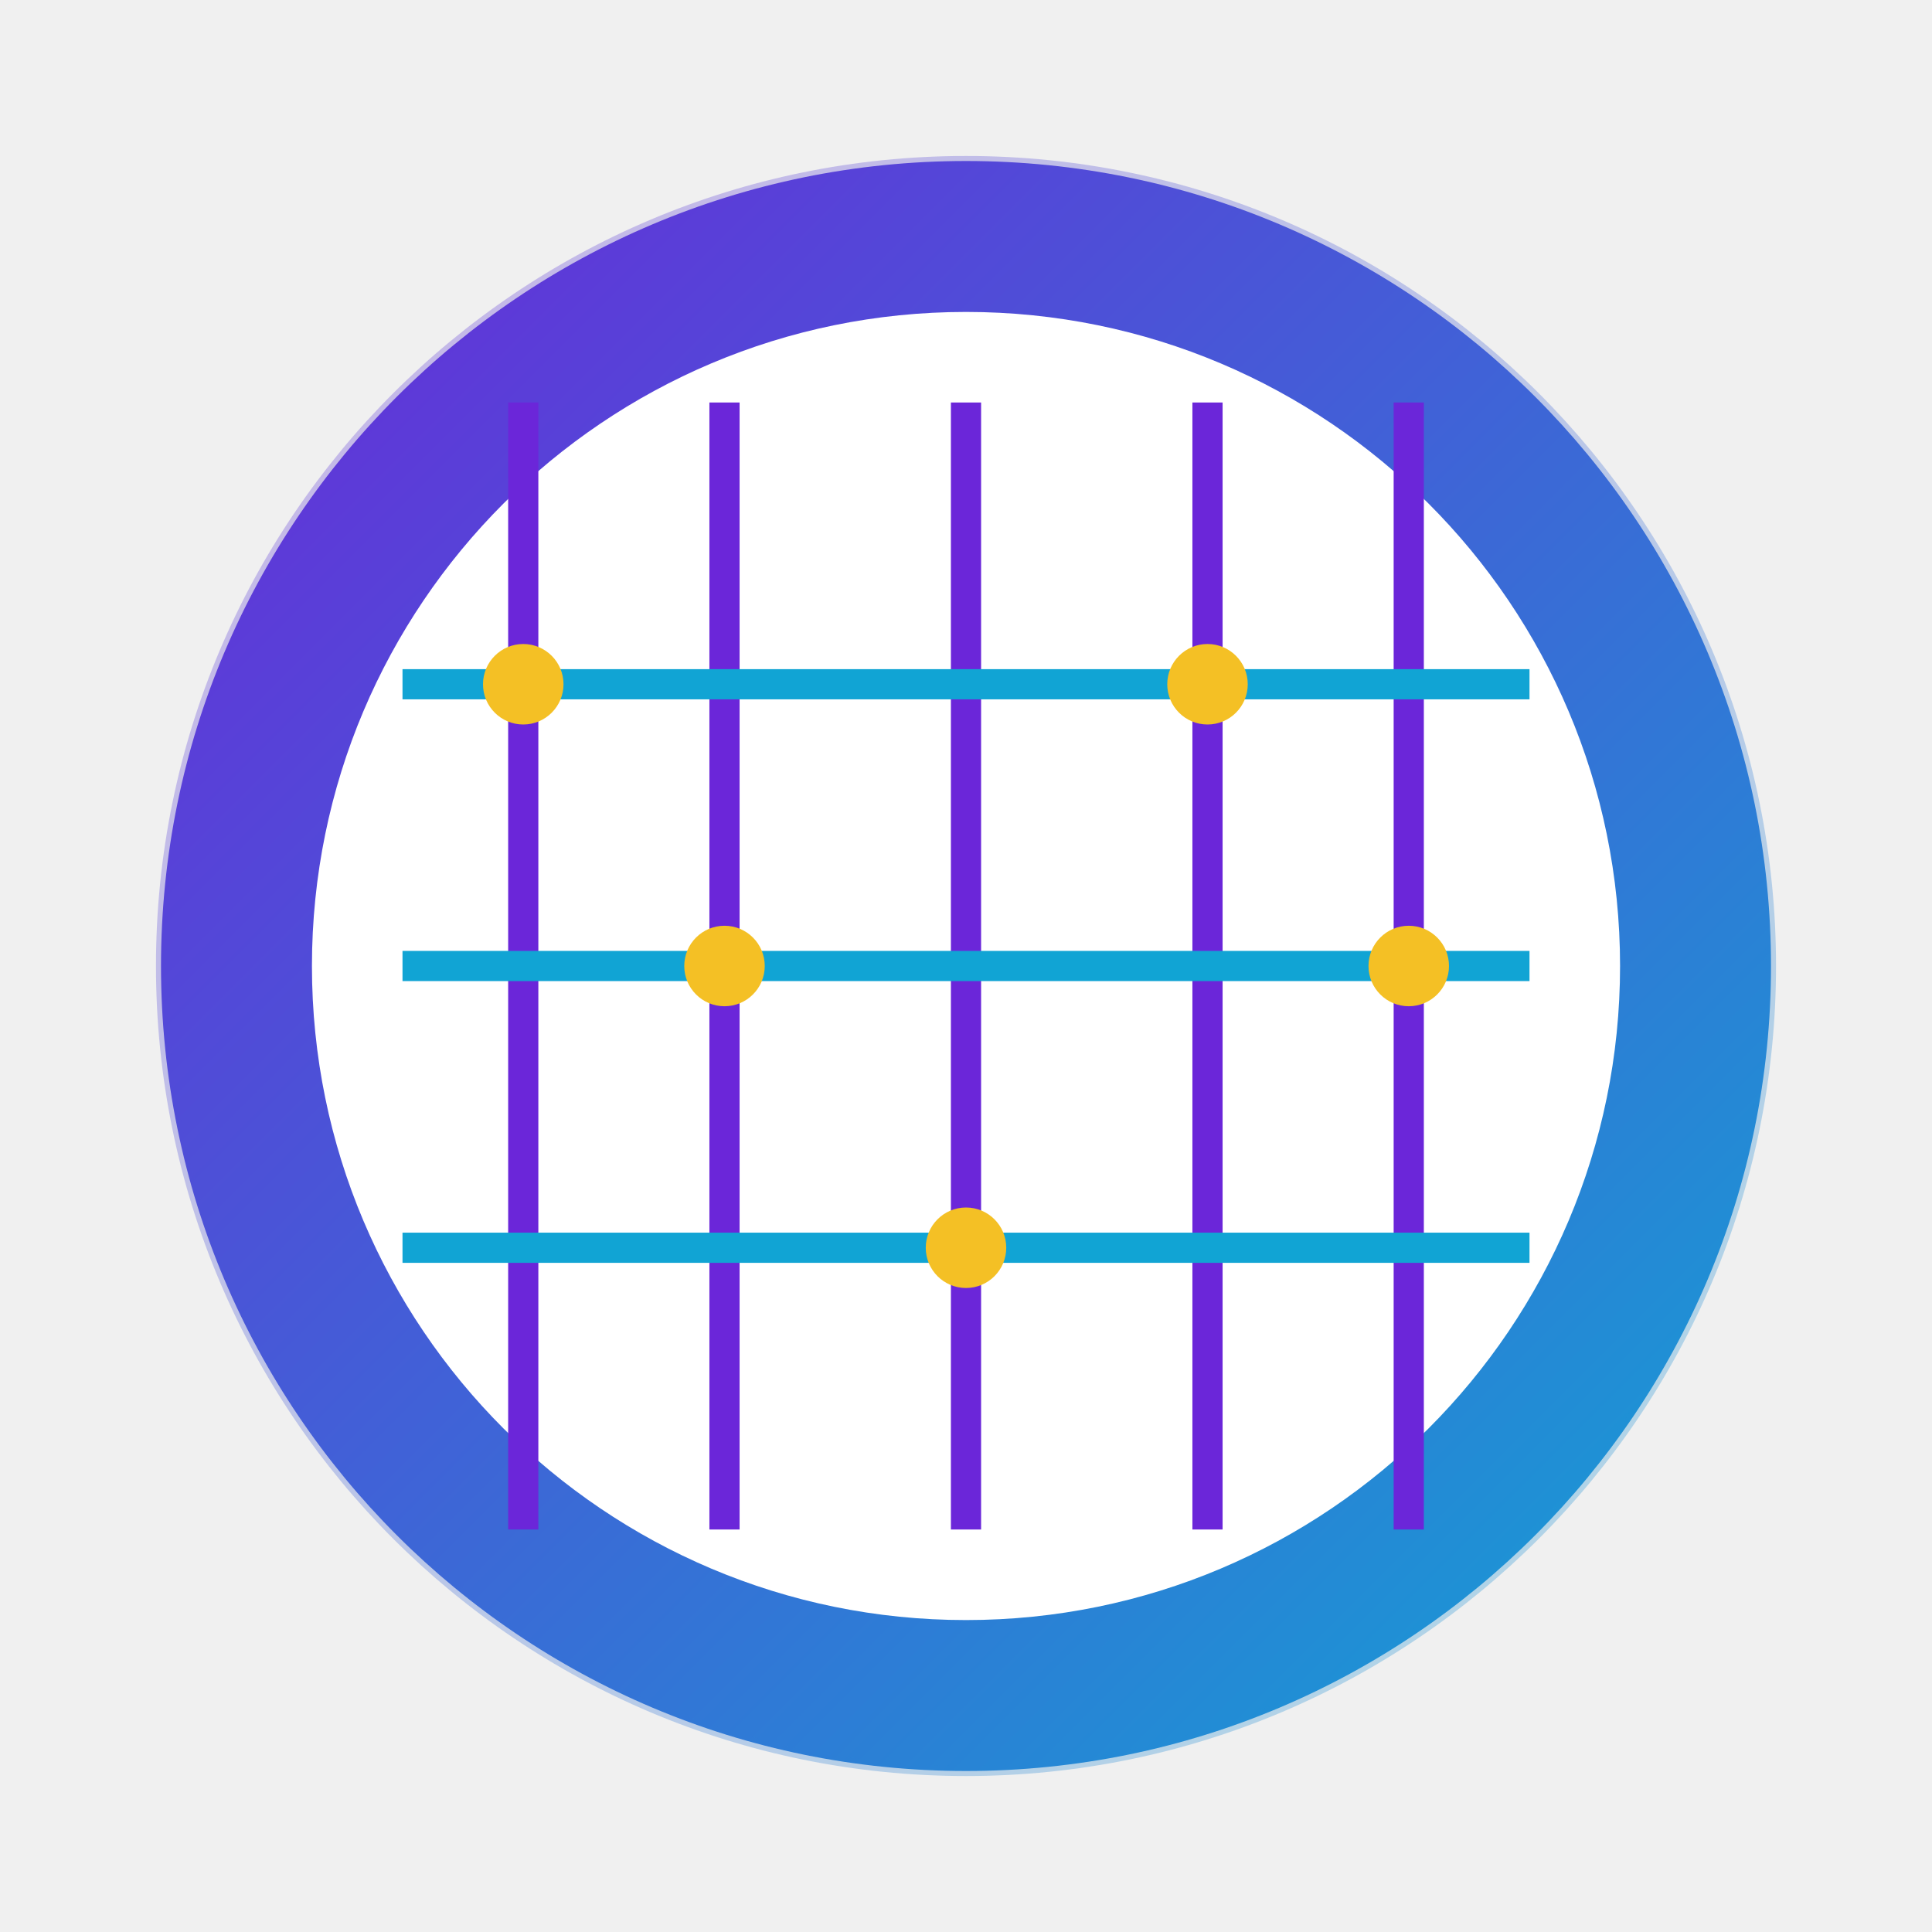
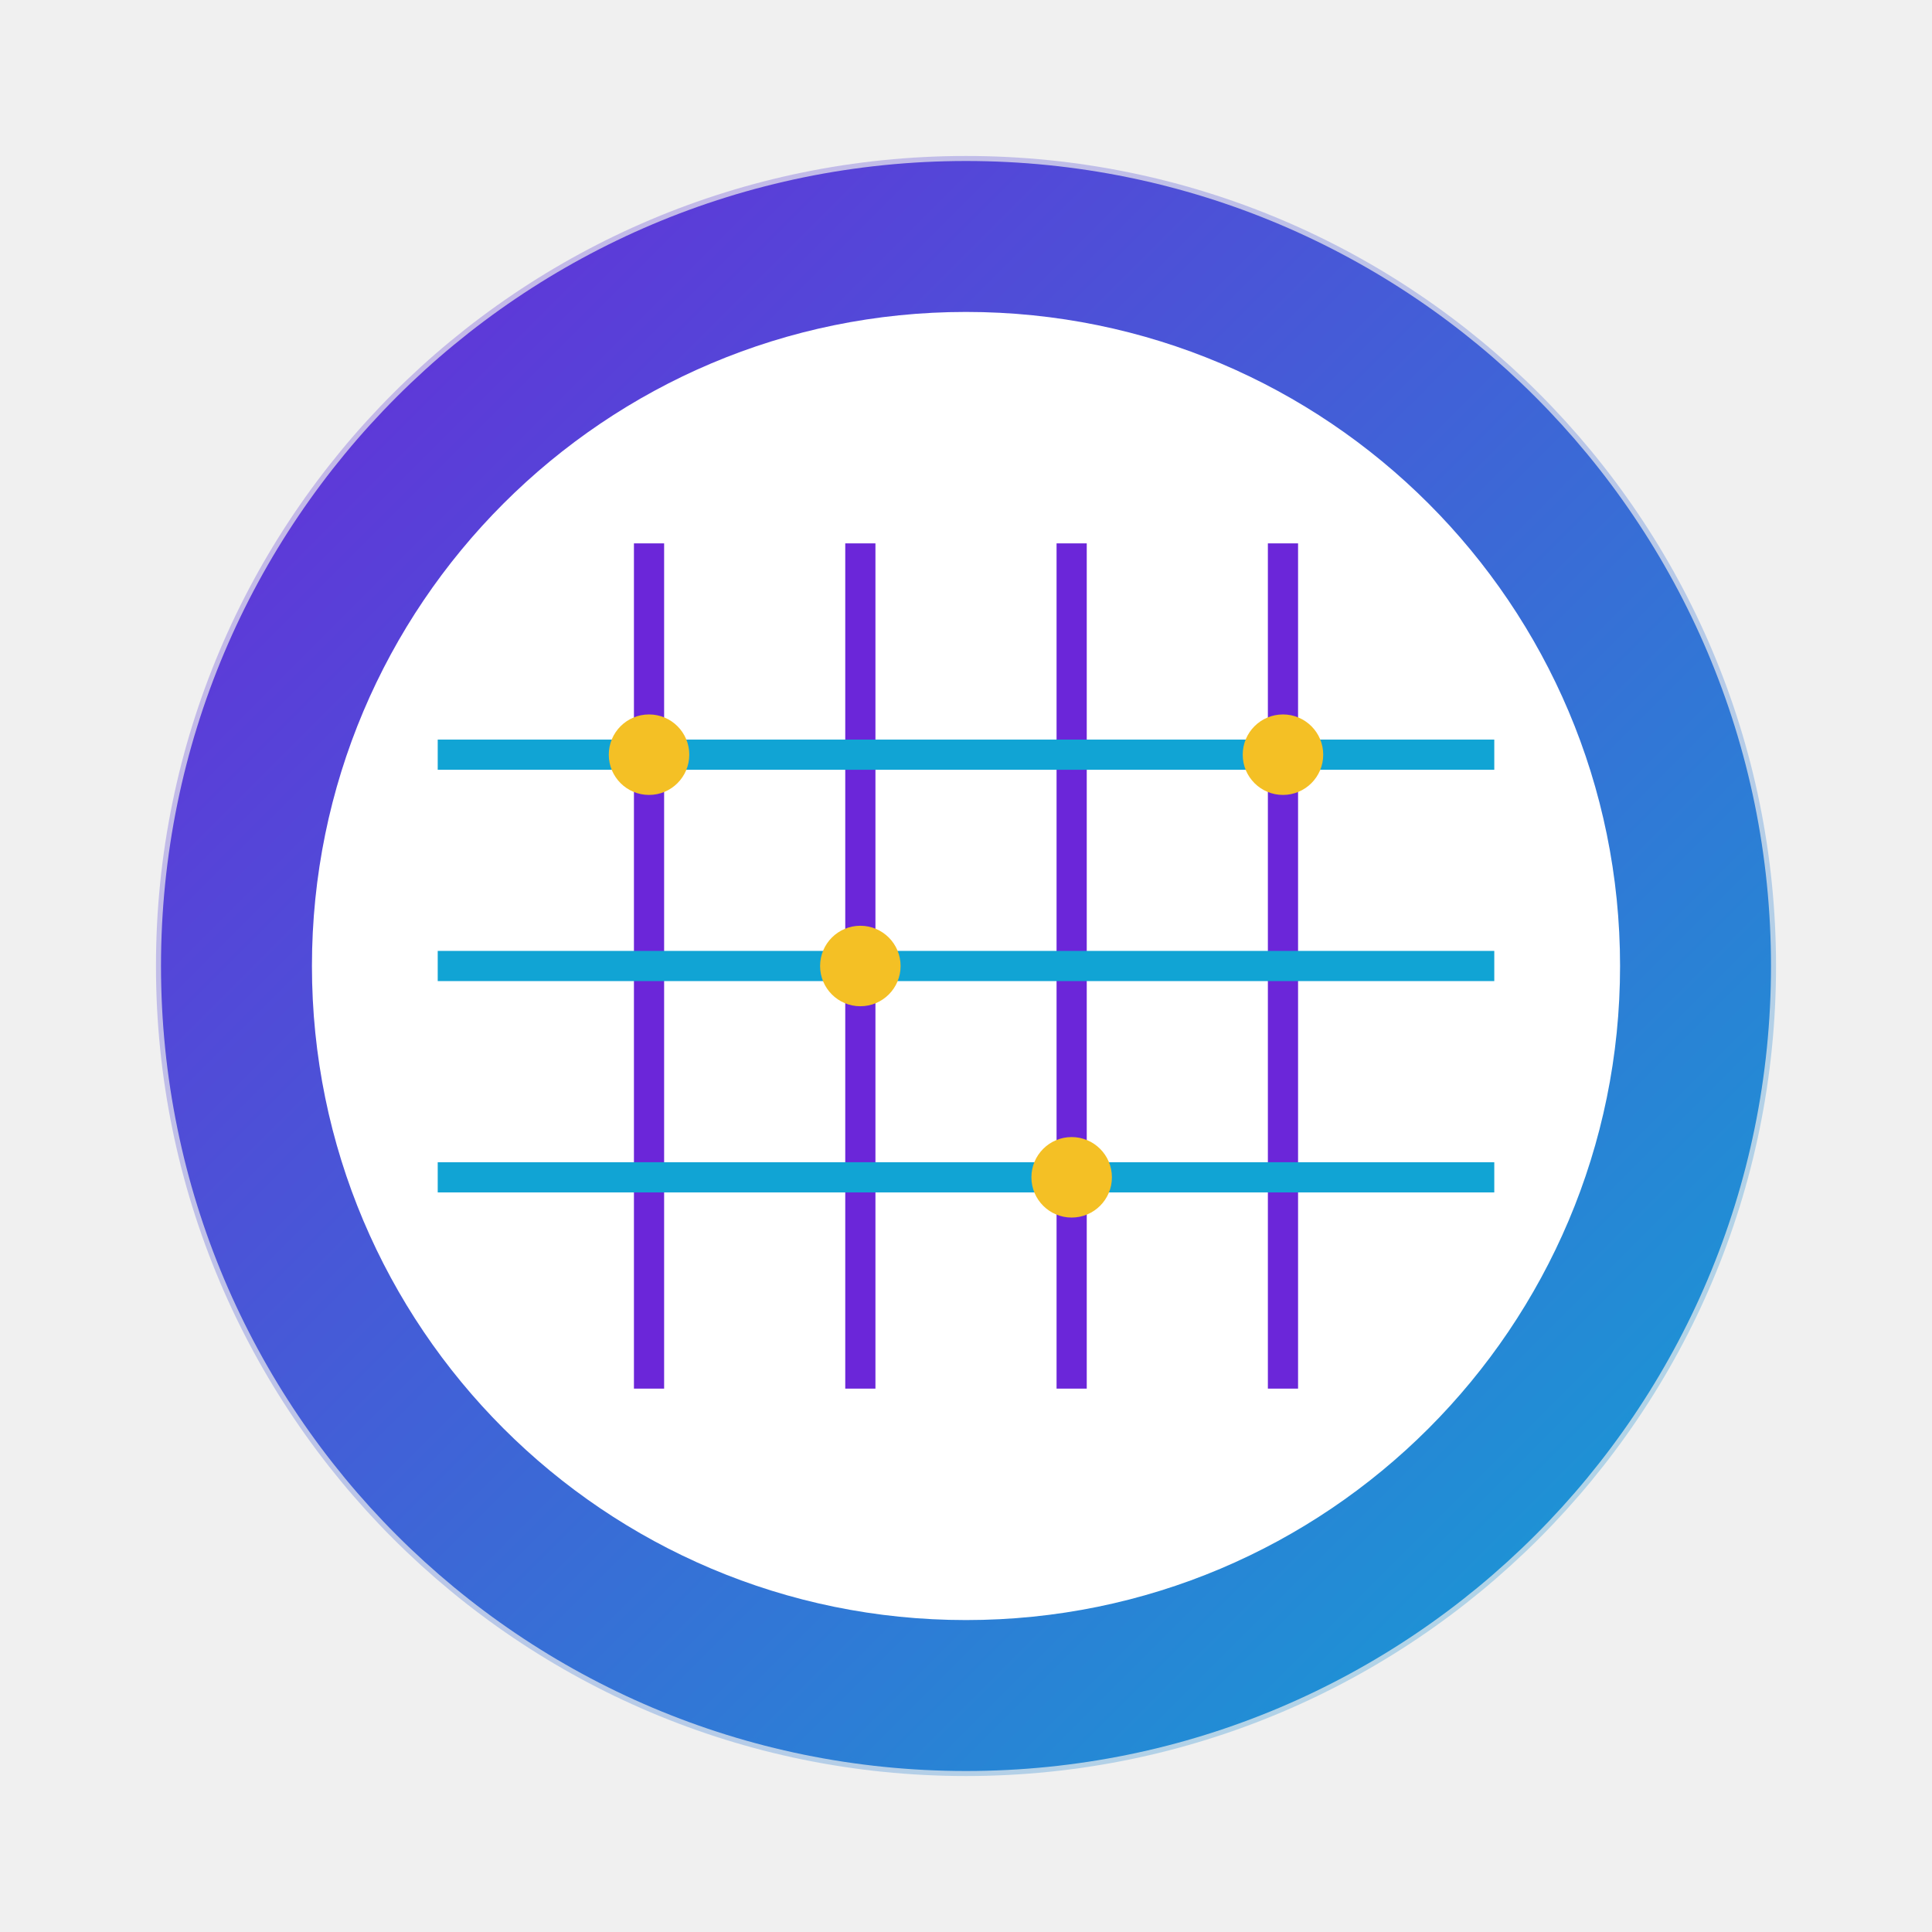
<svg xmlns="http://www.w3.org/2000/svg" width="192" height="192" viewBox="0 0 192 192">
  <defs>
    <linearGradient id="loomGradient192" x1="0%" y1="0%" x2="100%" y2="100%">
      <stop offset="0%" style="stop-color:hsl(263, 70%, 50%);stop-opacity:1" />
      <stop offset="100%" style="stop-color:hsl(195, 85%, 45%);stop-opacity:1" />
    </linearGradient>
  </defs>
  <circle cx="96" cy="96" r="80" fill="url(#loomGradient192)" />
  <circle cx="96" cy="96" r="65" fill="white" />
  <g stroke="hsl(263, 70%, 50%)" stroke-width="3" fill="none">
-     <line x1="52" y1="40" x2="52" y2="152" />
-     <line x1="72" y1="40" x2="72" y2="152" />
-     <line x1="96" y1="40" x2="96" y2="152" />
-     <line x1="120" y1="40" x2="120" y2="152" />
-     <line x1="140" y1="40" x2="140" y2="152" />
+     <line x1="64.5" y1="54" x2="64.5" y2="138" />
+     <line x1="85.5" y1="54" x2="85.5" y2="138" />
+     <line x1="106.5" y1="54" x2="106.5" y2="138" />
+     <line x1="127.5" y1="54" x2="127.5" y2="138" />
  </g>
  <g stroke="hsl(195, 85%, 45%)" stroke-width="3" fill="none">
-     <line x1="40" y1="68" x2="152" y2="68" />
-     <line x1="40" y1="96" x2="152" y2="96" />
-     <line x1="40" y1="124" x2="152" y2="124" />
+     <line x1="43.5" y1="75" x2="148.5" y2="75" />
+     <line x1="43.5" y1="96" x2="148.5" y2="96" />
+     <line x1="43.5" y1="117" x2="148.5" y2="117" />
  </g>
-   <circle cx="52" cy="68" r="4" fill="hsl(45, 90%, 55%)" />
-   <circle cx="72" cy="96" r="4" fill="hsl(45, 90%, 55%)" />
-   <circle cx="96" cy="124" r="4" fill="hsl(45, 90%, 55%)" />
-   <circle cx="120" cy="68" r="4" fill="hsl(45, 90%, 55%)" />
-   <circle cx="140" cy="96" r="4" fill="hsl(45, 90%, 55%)" />
+   <circle cx="64.5" cy="75" r="4" fill="hsl(45, 90%, 55%)" />
+   <circle cx="85.5" cy="96" r="4" fill="hsl(45, 90%, 55%)" />
+   <circle cx="106.5" cy="117" r="4" fill="hsl(45, 90%, 55%)" />
+   <circle cx="127.5" cy="75" r="4" fill="hsl(45, 90%, 55%)" />
  <circle cx="96" cy="96" r="80" fill="none" stroke="url(#loomGradient192)" stroke-width="1" opacity="0.3" />
</svg>
